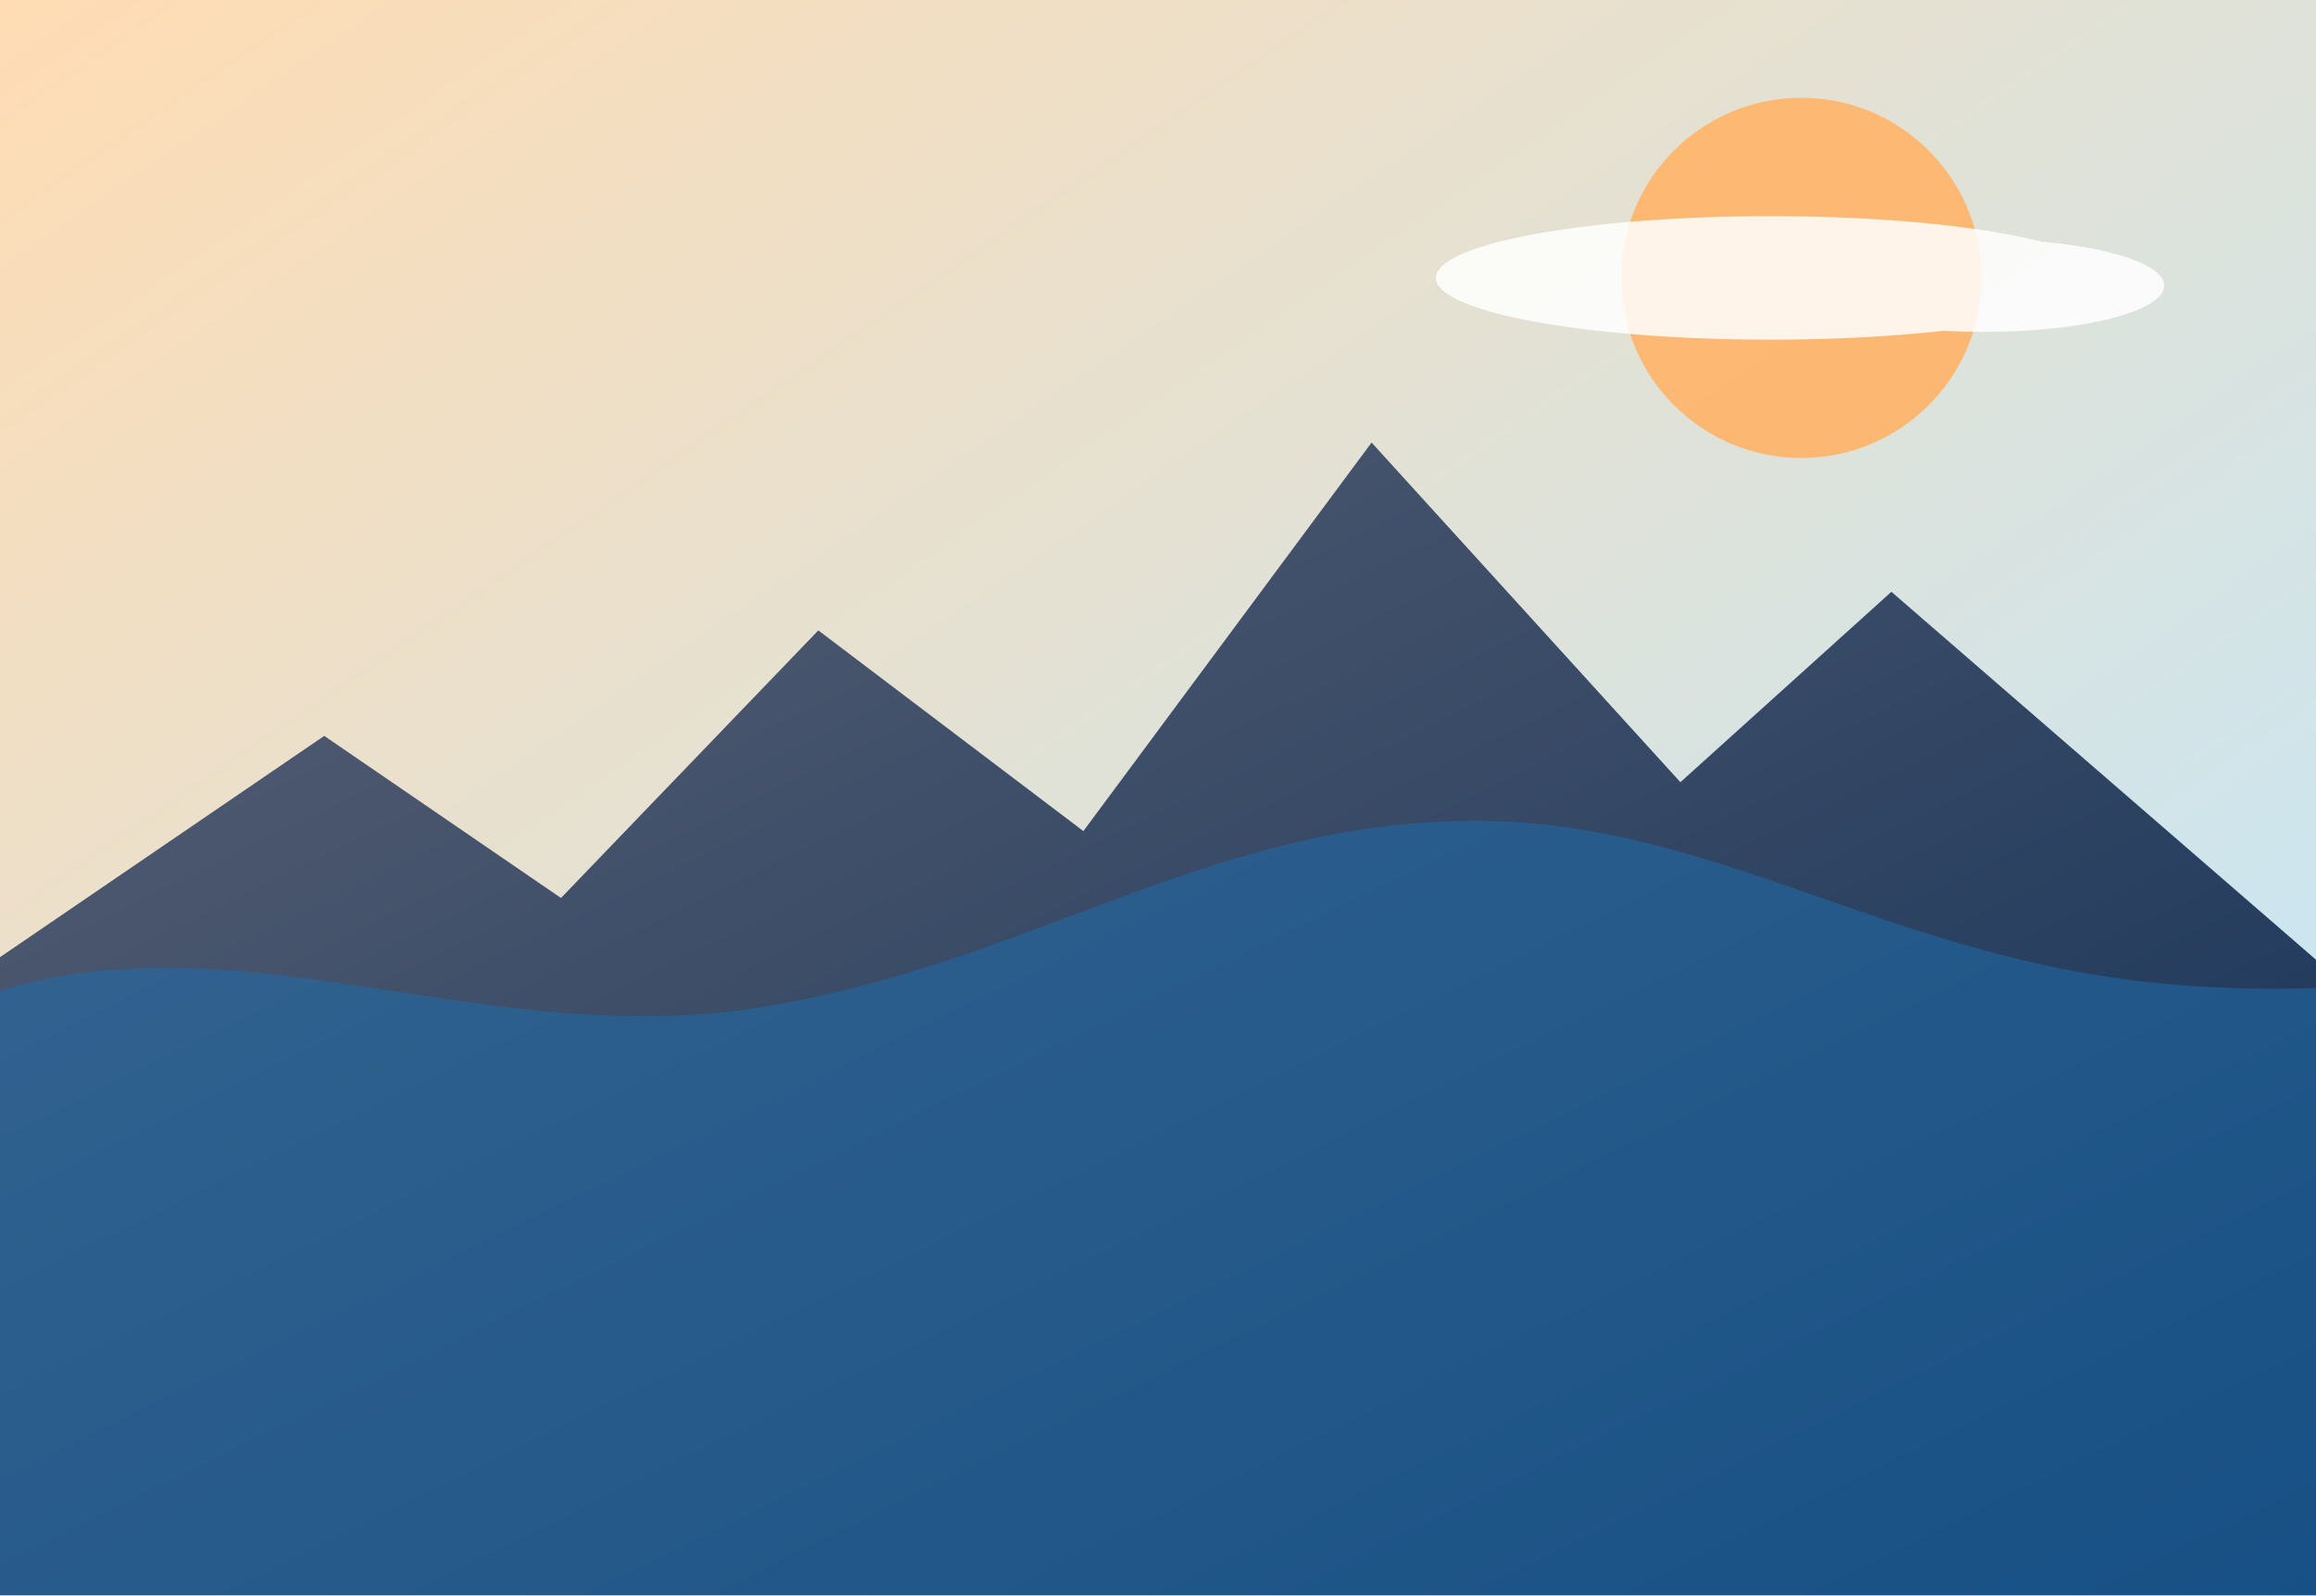
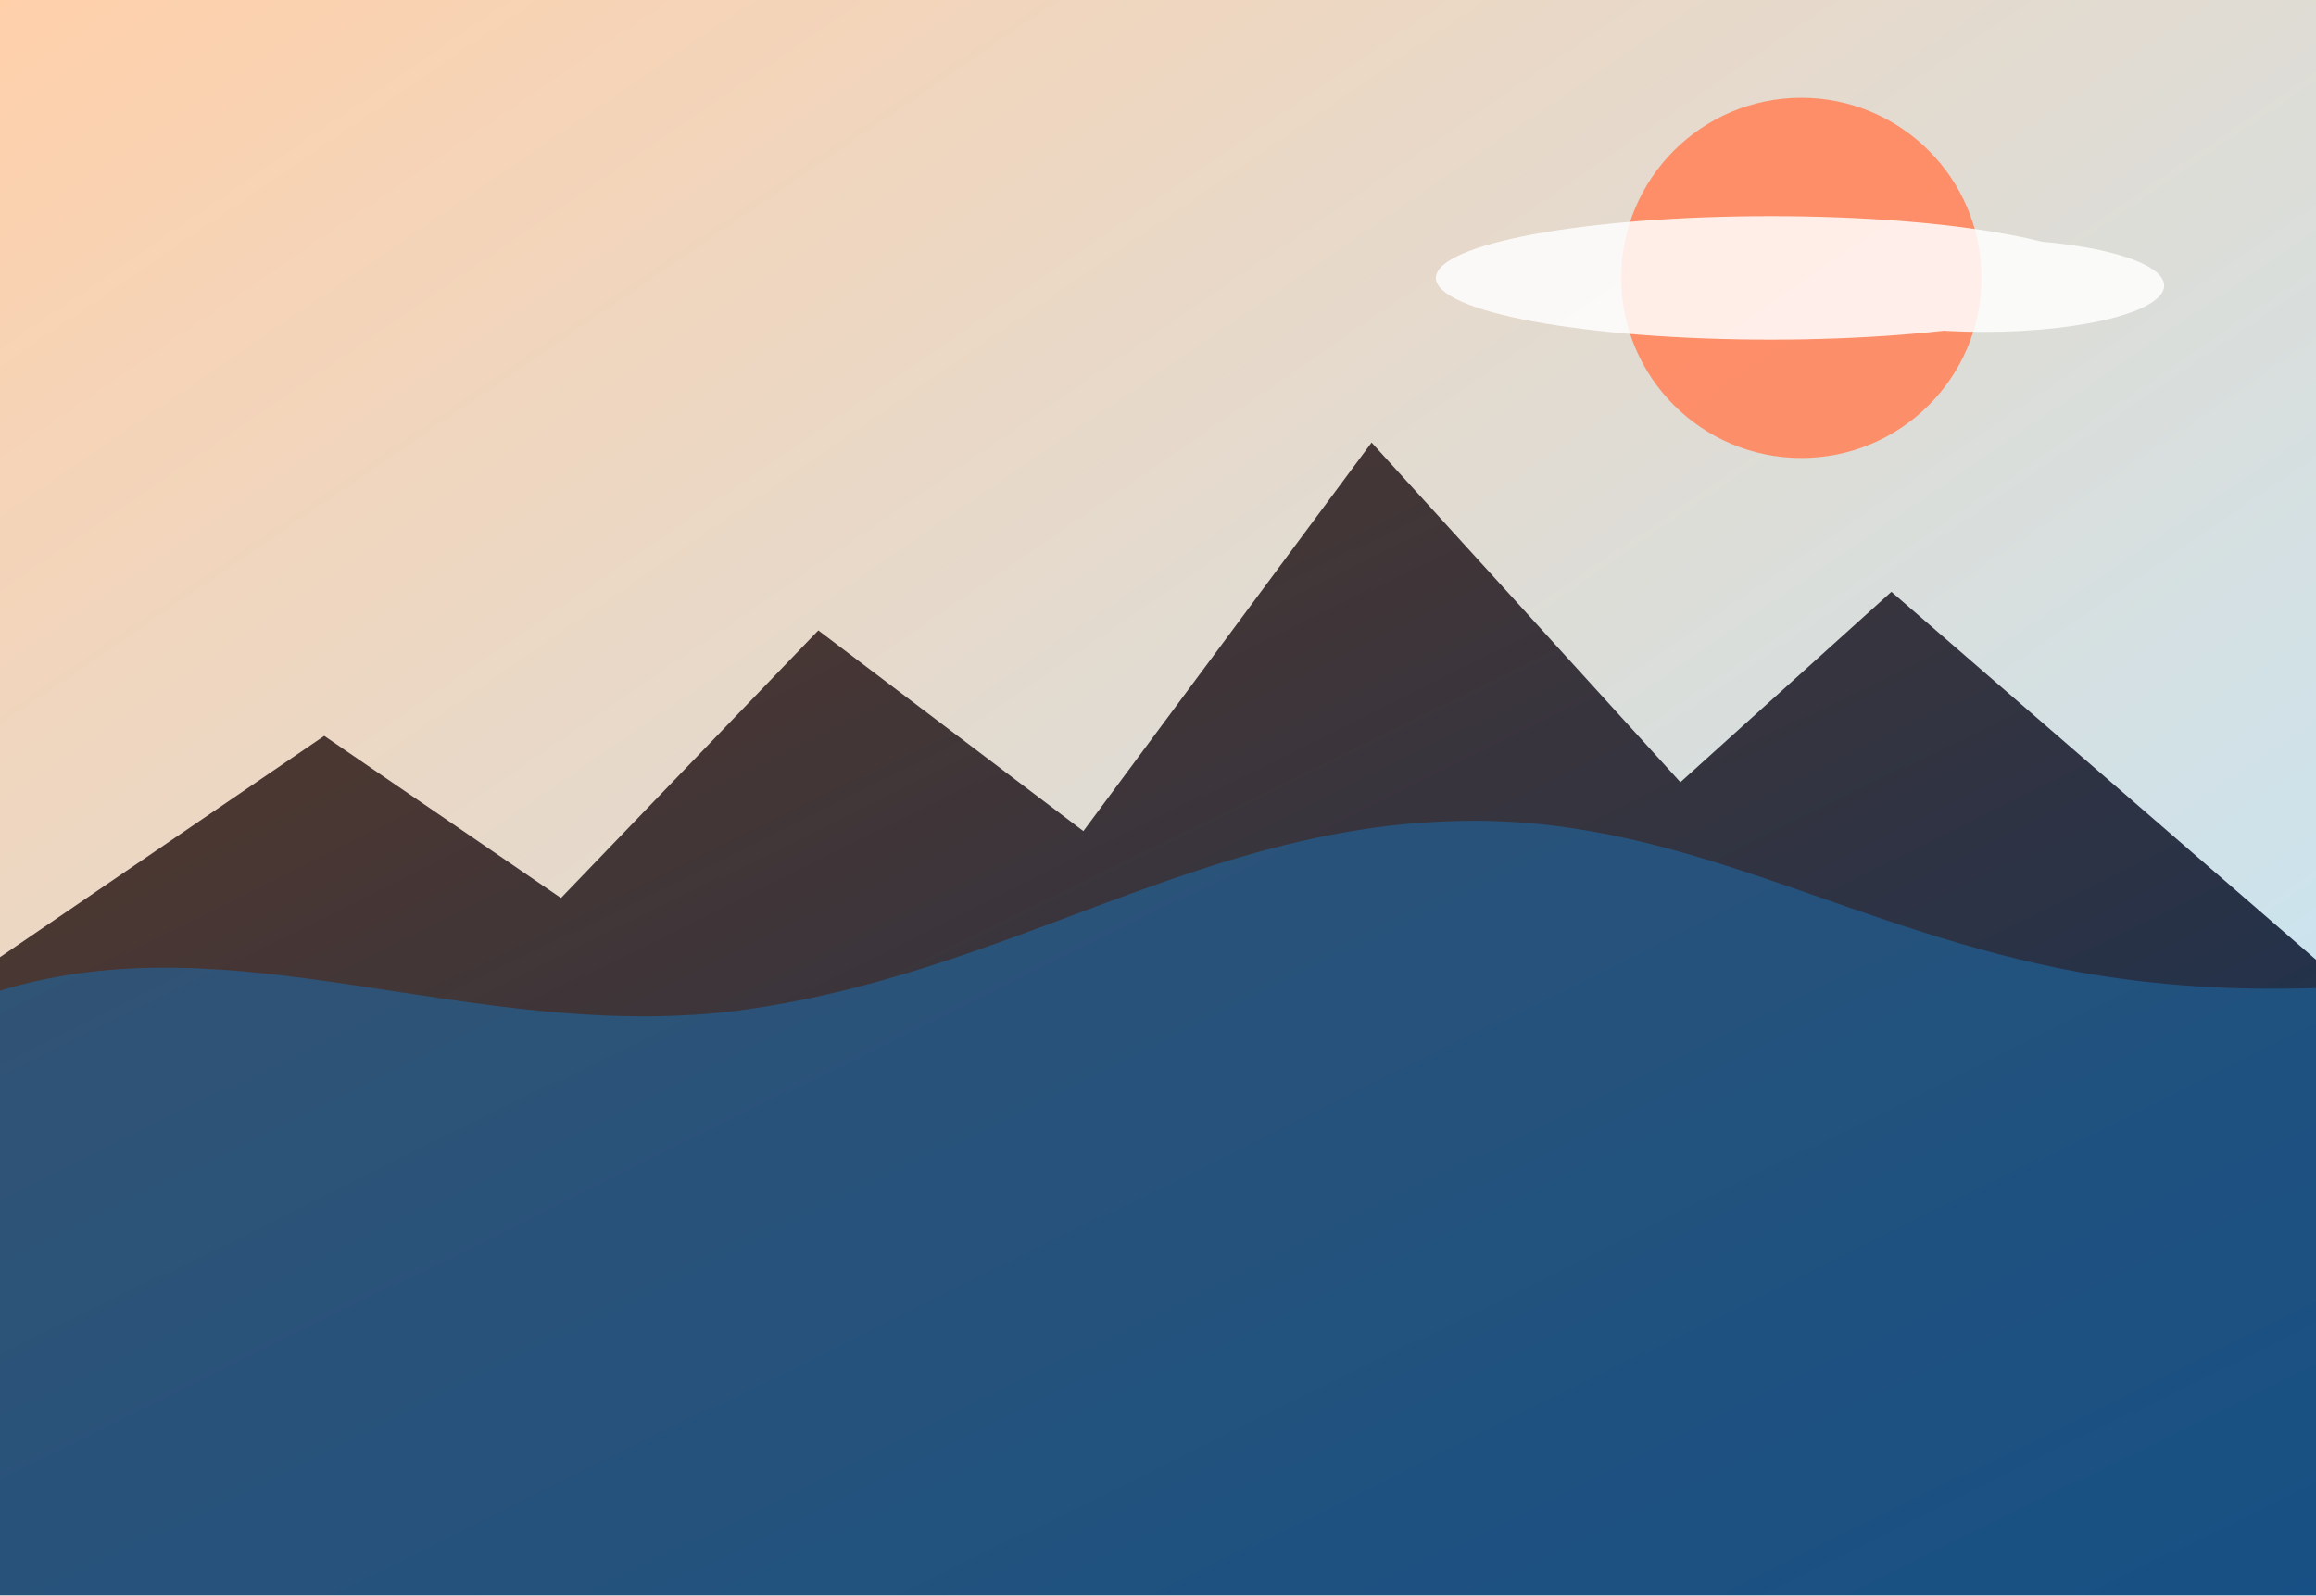
<svg xmlns="http://www.w3.org/2000/svg" viewBox="0 0 900 620" preserveAspectRatio="xMidYMid slice">
  <defs>
    <linearGradient id="sky" x1="0" y1="0" x2="1" y2="1">
-       <stop stop-color="#ffdcb3" />
+       <stop stop-color="#ffd0aa" />
      <stop offset="1" stop-color="#bfe8ff" />
    </linearGradient>
    <linearGradient id="mount" x1="0" y1="0" x2="1" y2="1">
-       <stop stop-color="#5a6174" />
+       <stop stop-color="#5a3928" />
      <stop offset="1" stop-color="#102f56" />
    </linearGradient>
  </defs>
  <rect width="900" height="620" fill="url(#sky)" />
-   <circle cx="700" cy="108" r="70" fill="#ffb46a" opacity=".92" />
+   <circle cx="700" cy="108" r="70" fill="#ff885f" opacity=".92" />
  <path d="M0 372 126 286l92 63 100-104 103 78 112-151 120 132 82-74 165 143v247H0Z" fill="url(#mount)" />
  <path d="M0 385c92-28 182 20 285 8 109-14 182-74 288-74 84 0 147 43 236 59 29 5 57 7 91 6V620H0Z" fill="#1d6cab" opacity=".55" />
  <g fill="#fff" opacity=".85">
    <ellipse cx="688" cy="108" rx="130" ry="24" />
    <ellipse cx="771" cy="111" rx="70" ry="18" />
  </g>
</svg>
